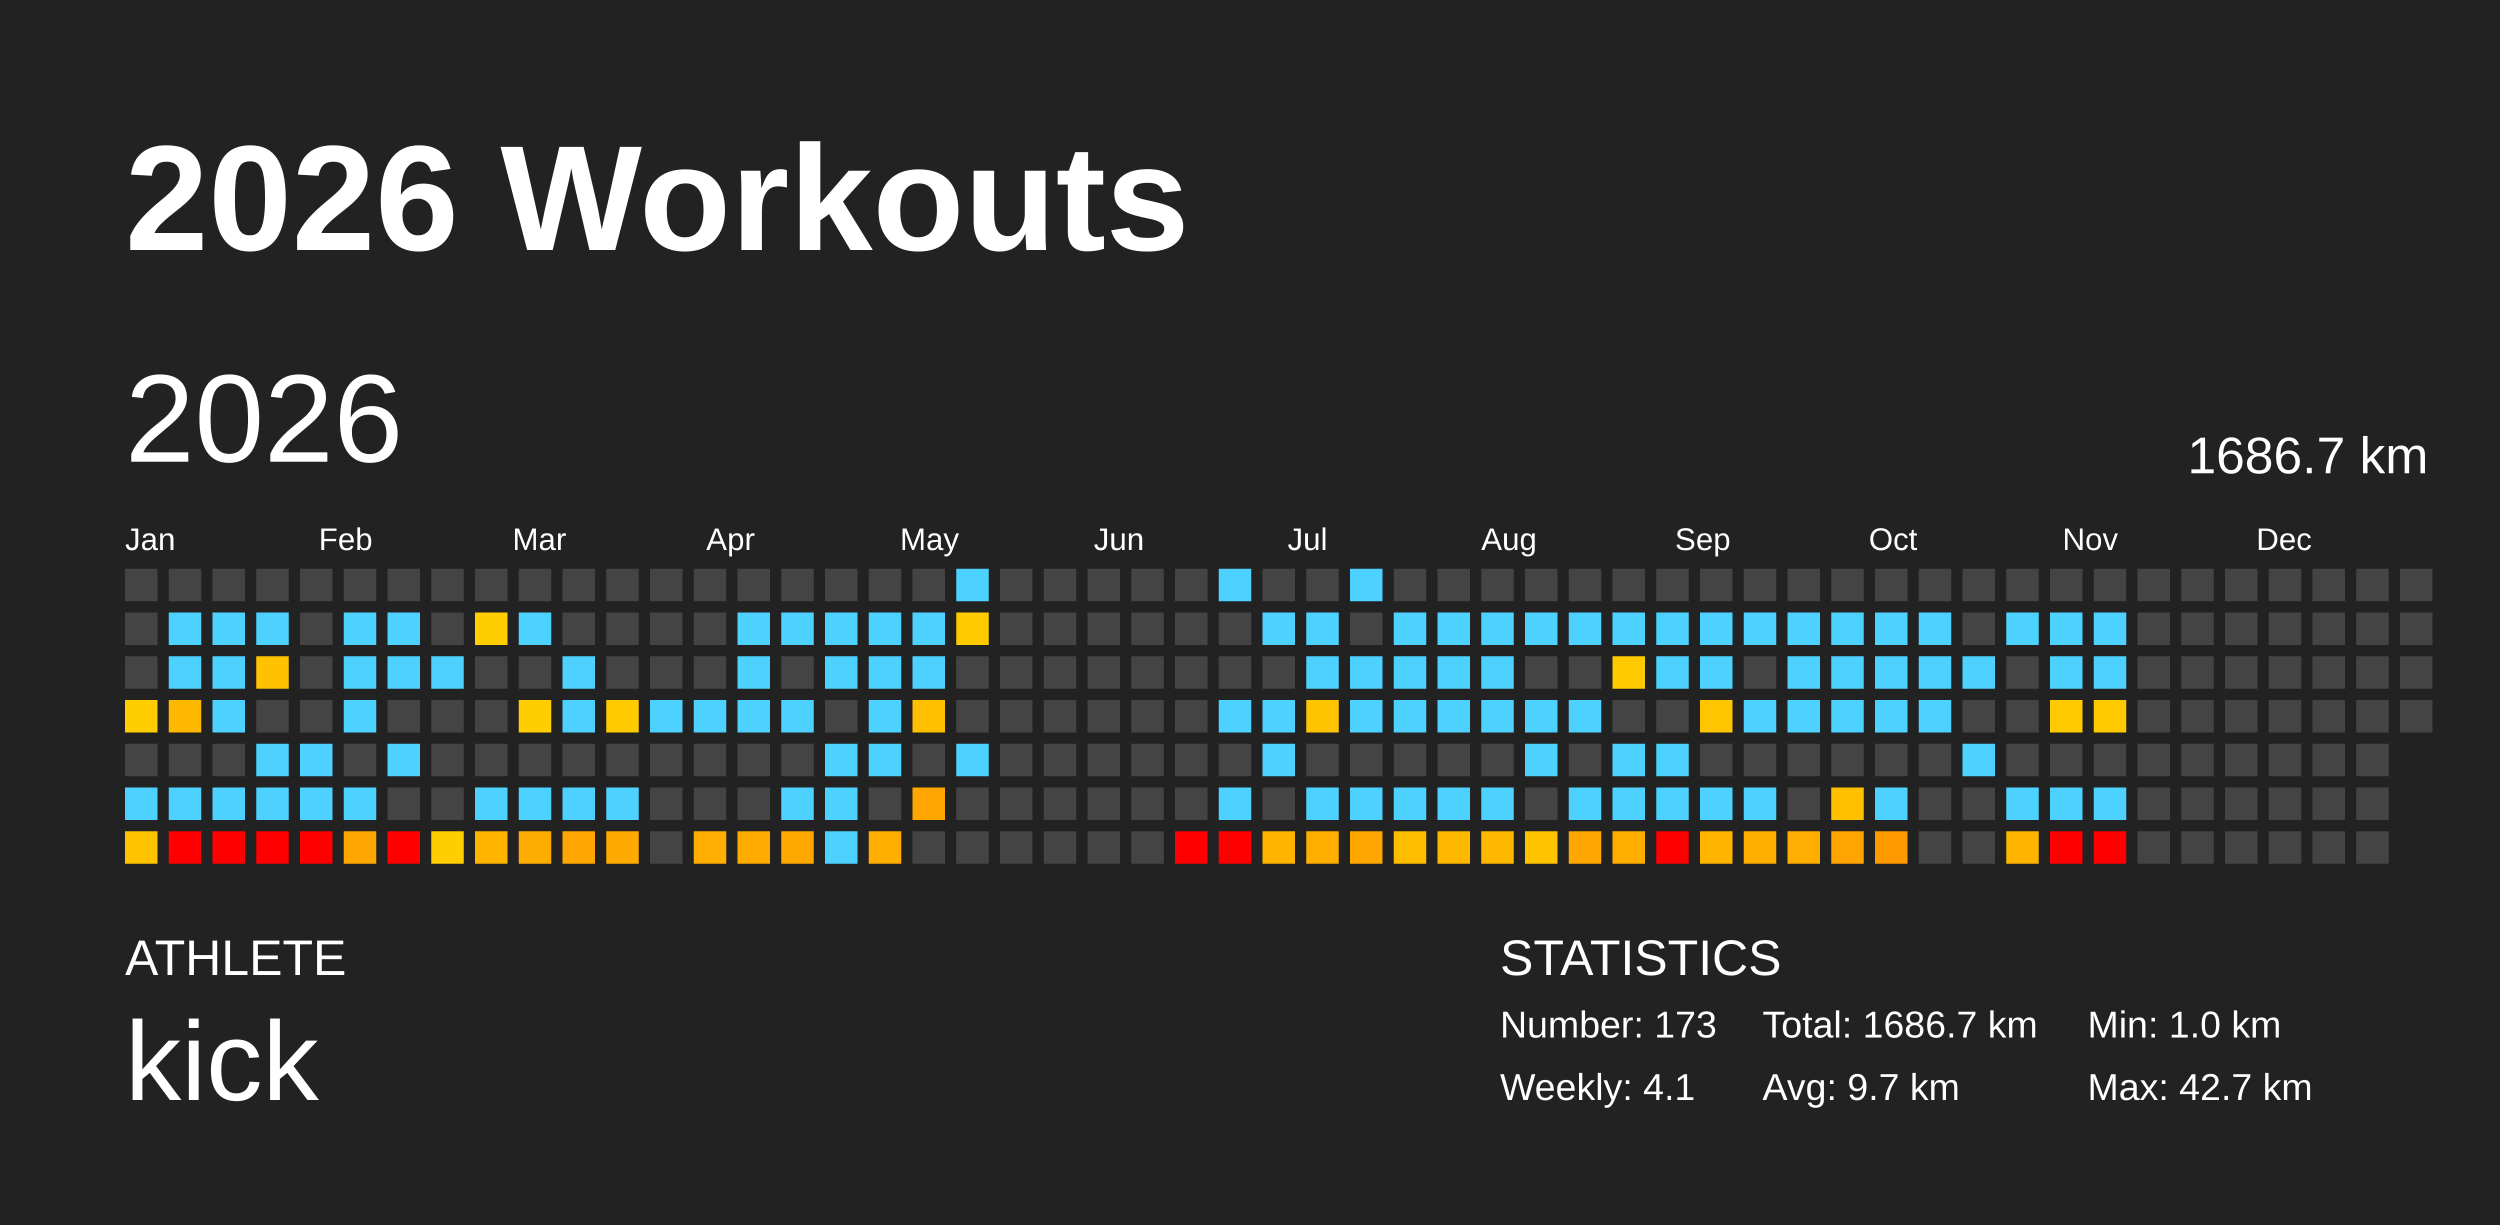
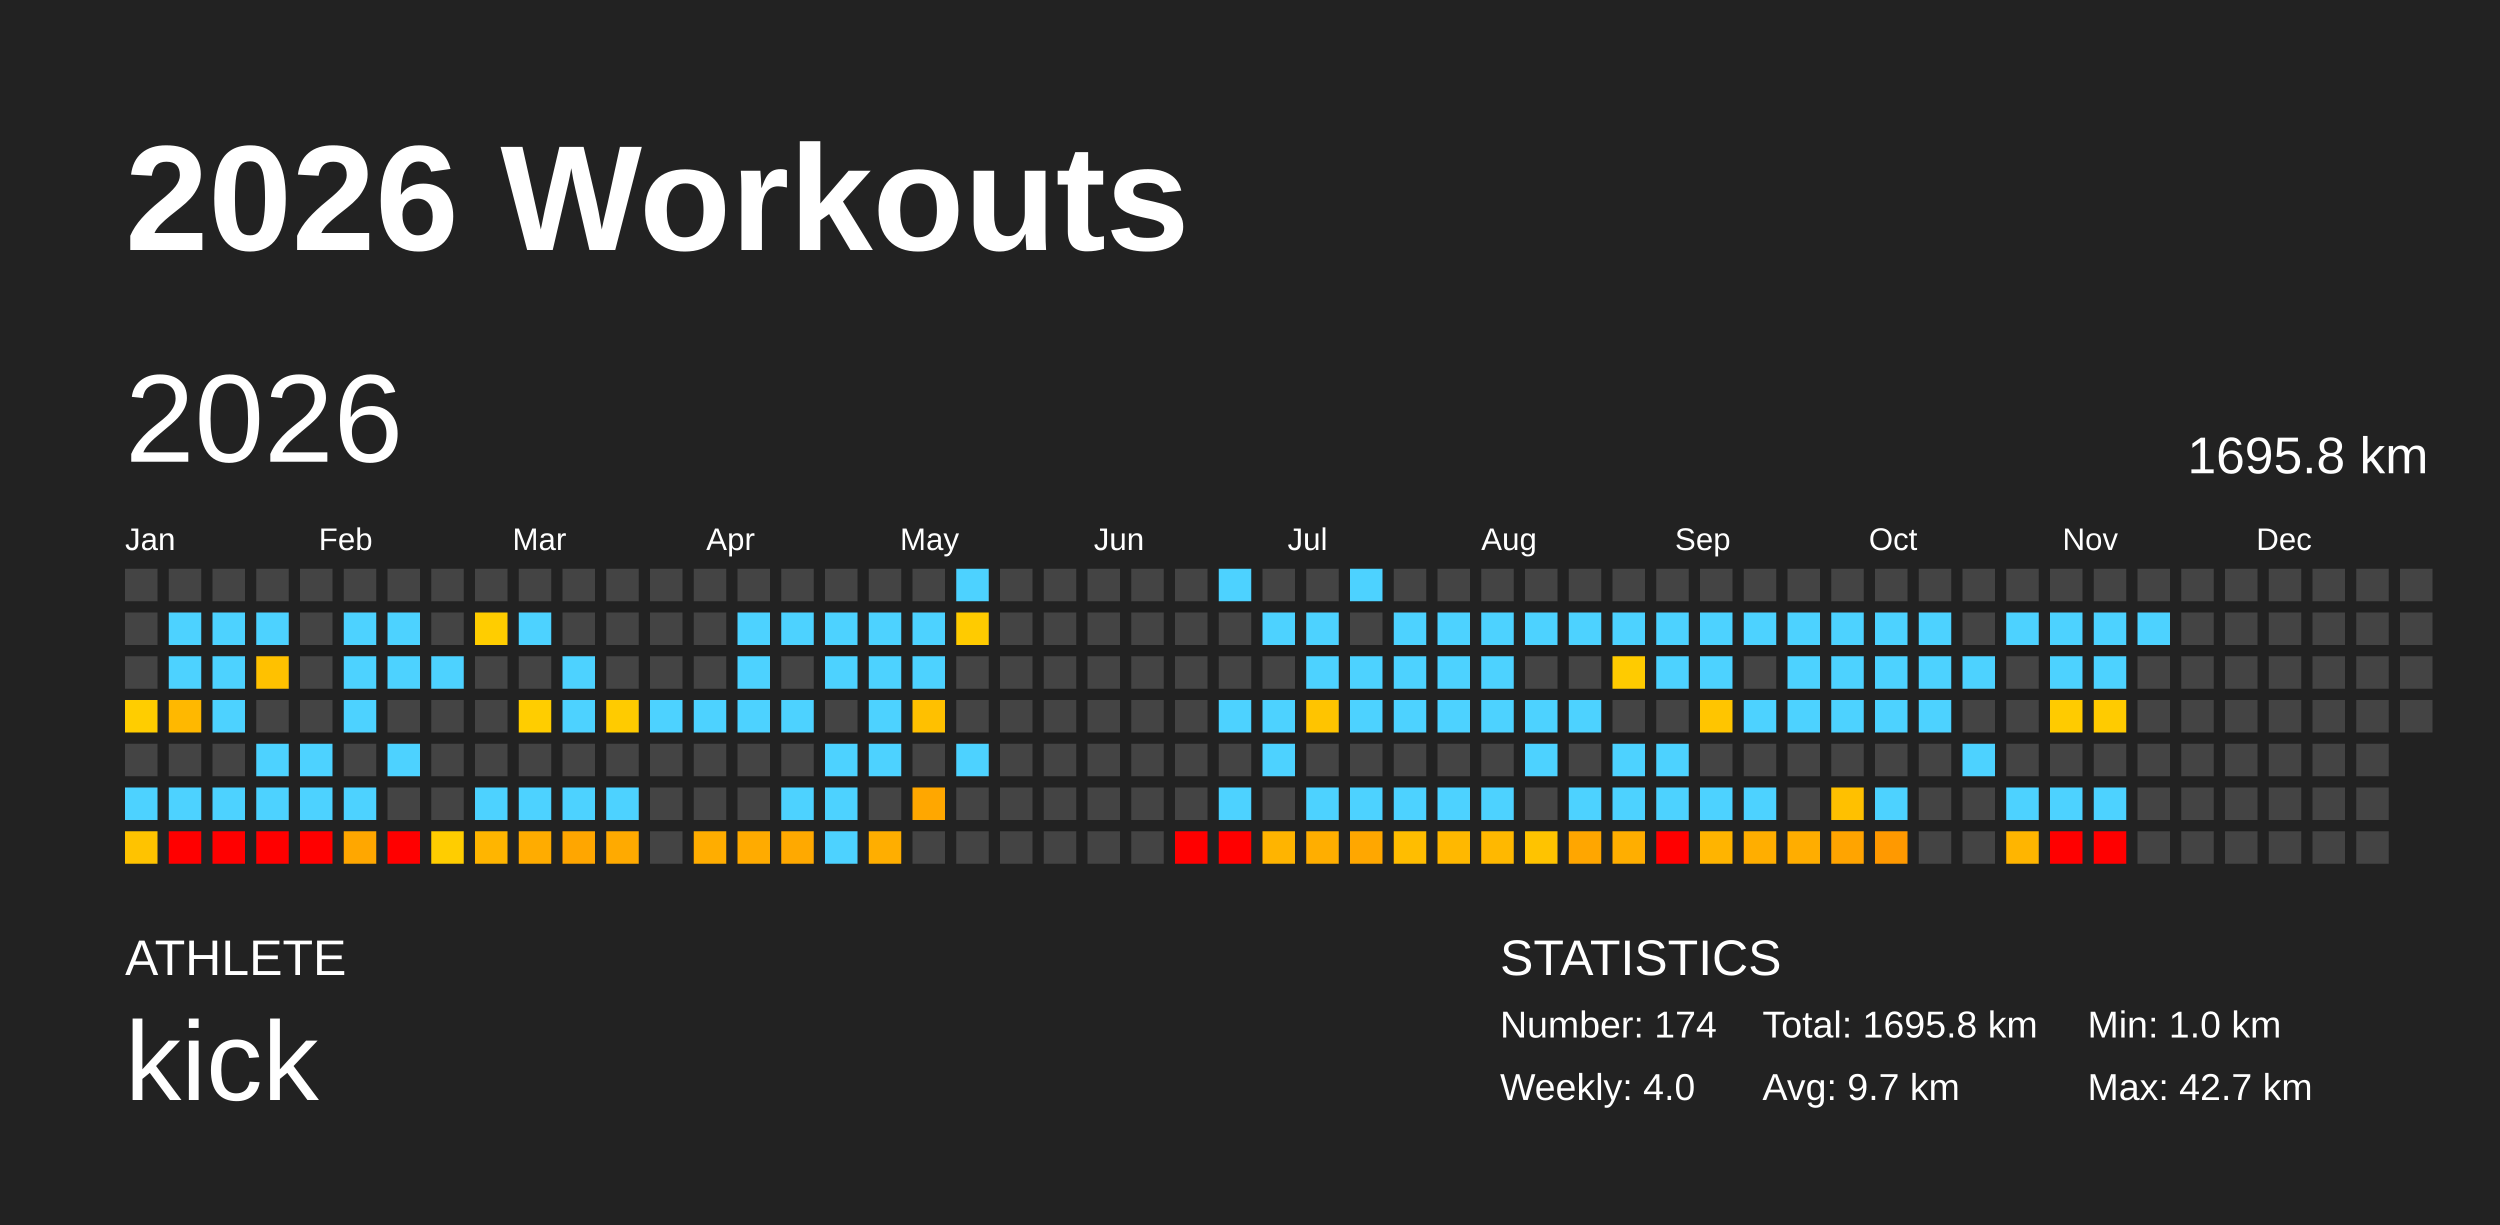
<svg xmlns="http://www.w3.org/2000/svg" baseProfile="full" height="98mm" version="1.1" viewBox="0,0,200,98" width="200mm">
  <defs />
  <rect fill="#222222" height="98" width="200" x="0" y="0" />
  <text fill="#FFFFFF" style="font-size:12px; font-family:Arial; font-weight:bold;" x="10" y="20">2026 Workouts</text>
  <text fill="#FFFFFF" style="font-size:4px; font-family:Arial" x="10" y="78">ATHLETE</text>
  <text fill="#FFFFFF" style="font-size:9px; font-family:Arial" x="10" y="88">kick</text>
  <text fill="#FFFFFF" style="font-size:4px; font-family:Arial" x="120" y="78">STATISTICS</text>
-   <text fill="#FFFFFF" style="font-size:3px; font-family:Arial" x="120" y="83">Number: 173</text>
-   <text fill="#FFFFFF" style="font-size:3px; font-family:Arial" x="120" y="88">Weekly: 4.1</text>
-   <text fill="#FFFFFF" style="font-size:3px; font-family:Arial" x="141" y="83">Total: 1686.7 km</text>
+   <text fill="#FFFFFF" style="font-size:3px; font-family:Arial" x="120" y="83">Number: 174</text>
+   <text fill="#FFFFFF" style="font-size:3px; font-family:Arial" x="120" y="88">Weekly: 4.0</text>
+   <text fill="#FFFFFF" style="font-size:3px; font-family:Arial" x="141" y="83">Total: 1695.8 km</text>
  <text fill="#FFFFFF" style="font-size:3px; font-family:Arial" x="141" y="88">Avg: 9.7 km</text>
  <text fill="#FFFFFF" style="font-size:3px; font-family:Arial" x="167" y="83">Min: 1.0 km</text>
  <text fill="#FFFFFF" style="font-size:3px; font-family:Arial" x="167" y="88">Max: 42.7 km</text>
  <text dominant-baseline="hanging" fill="#FFFFFF" style="font-size:10.0px; font-family:Arial;" x="10" y="30">2026</text>
-   <text dominant-baseline="hanging" fill="#FFFFFF" style="font-size:4.125px; font-family:Arial;" x="175" y="35">1686.7 km</text>
+   <text dominant-baseline="hanging" fill="#FFFFFF" style="font-size:4.125px; font-family:Arial;" x="175" y="35">1695.8 km</text>
  <text fill="#FFFFFF" style="font-size:2.5px; font-family:Arial" x="10.0" y="44">Jan</text>
  <text fill="#FFFFFF" style="font-size:2.5px; font-family:Arial" x="25.5" y="44">Feb</text>
  <text fill="#FFFFFF" style="font-size:2.5px; font-family:Arial" x="41.0" y="44">Mar</text>
  <text fill="#FFFFFF" style="font-size:2.5px; font-family:Arial" x="56.5" y="44">Apr</text>
  <text fill="#FFFFFF" style="font-size:2.5px; font-family:Arial" x="72.0" y="44">May</text>
  <text fill="#FFFFFF" style="font-size:2.5px; font-family:Arial" x="87.5" y="44">Jun</text>
  <text fill="#FFFFFF" style="font-size:2.5px; font-family:Arial" x="103.0" y="44">Jul</text>
  <text fill="#FFFFFF" style="font-size:2.5px; font-family:Arial" x="118.5" y="44">Aug</text>
  <text fill="#FFFFFF" style="font-size:2.5px; font-family:Arial" x="134.0" y="44">Sep</text>
  <text fill="#FFFFFF" style="font-size:2.5px; font-family:Arial" x="149.5" y="44">Oct</text>
  <text fill="#FFFFFF" style="font-size:2.5px; font-family:Arial" x="165.0" y="44">Nov</text>
  <text fill="#FFFFFF" style="font-size:2.5px; font-family:Arial" x="180.5" y="44">Dec</text>
  <rect fill="#444444" height="2.6" width="2.6" x="10.0" y="45.5" />
  <rect fill="#444444" height="2.6" width="2.6" x="10.0" y="49.0" />
  <rect fill="#444444" height="2.6" width="2.6" x="10.0" y="52.5" />
  <rect fill="#ffcd00" height="2.6" width="2.6" x="10.0" y="56.0" />
  <rect fill="#444444" height="2.6" width="2.6" x="10.0" y="59.5" />
  <rect fill="#4dd2ff" height="2.6" width="2.6" x="10.0" y="63.0" />
  <rect fill="#ffc300" height="2.6" width="2.6" x="10.0" y="66.5" />
  <rect fill="#444444" height="2.6" width="2.6" x="13.5" y="45.5" />
  <rect fill="#4dd2ff" height="2.6" width="2.6" x="13.5" y="49.0" />
  <rect fill="#4dd2ff" height="2.6" width="2.6" x="13.5" y="52.5" />
  <rect fill="#ffb800" height="2.6" width="2.6" x="13.5" y="56.0" />
  <rect fill="#444444" height="2.6" width="2.6" x="13.5" y="59.5" />
  <rect fill="#4dd2ff" height="2.6" width="2.6" x="13.5" y="63.0" />
  <rect fill="red" height="2.6" width="2.6" x="13.5" y="66.5" />
  <rect fill="#444444" height="2.6" width="2.6" x="17.0" y="45.5" />
  <rect fill="#4dd2ff" height="2.6" width="2.6" x="17.0" y="49.0" />
  <rect fill="#4dd2ff" height="2.6" width="2.6" x="17.0" y="52.5" />
  <rect fill="#4dd2ff" height="2.6" width="2.6" x="17.0" y="56.0" />
  <rect fill="#444444" height="2.6" width="2.6" x="17.0" y="59.5" />
  <rect fill="#4dd2ff" height="2.6" width="2.6" x="17.0" y="63.0" />
  <rect fill="red" height="2.6" width="2.6" x="17.0" y="66.5" />
  <rect fill="#444444" height="2.6" width="2.6" x="20.5" y="45.5" />
  <rect fill="#4dd2ff" height="2.6" width="2.6" x="20.5" y="49.0" />
  <rect fill="#ffc100" height="2.6" width="2.6" x="20.5" y="52.5" />
  <rect fill="#444444" height="2.6" width="2.6" x="20.5" y="56.0" />
  <rect fill="#4dd2ff" height="2.6" width="2.6" x="20.5" y="59.5" />
  <rect fill="#4dd2ff" height="2.6" width="2.6" x="20.5" y="63.0" />
  <rect fill="red" height="2.6" width="2.6" x="20.5" y="66.5" />
  <rect fill="#444444" height="2.6" width="2.6" x="24.0" y="45.5" />
  <rect fill="#444444" height="2.6" width="2.6" x="24.0" y="49.0" />
  <rect fill="#444444" height="2.6" width="2.6" x="24.0" y="52.5" />
  <rect fill="#444444" height="2.6" width="2.6" x="24.0" y="56.0" />
  <rect fill="#4dd2ff" height="2.6" width="2.6" x="24.0" y="59.5" />
  <rect fill="#4dd2ff" height="2.6" width="2.6" x="24.0" y="63.0" />
  <rect fill="red" height="2.6" width="2.6" x="24.0" y="66.5" />
  <rect fill="#444444" height="2.6" width="2.6" x="27.5" y="45.5" />
  <rect fill="#4dd2ff" height="2.6" width="2.6" x="27.5" y="49.0" />
  <rect fill="#4dd2ff" height="2.6" width="2.6" x="27.5" y="52.5" />
  <rect fill="#4dd2ff" height="2.6" width="2.6" x="27.5" y="56.0" />
  <rect fill="#444444" height="2.6" width="2.6" x="27.5" y="59.5" />
  <rect fill="#4dd2ff" height="2.6" width="2.6" x="27.5" y="63.0" />
  <rect fill="#ffa700" height="2.6" width="2.6" x="27.5" y="66.5" />
  <rect fill="#444444" height="2.6" width="2.6" x="31.0" y="45.5" />
  <rect fill="#4dd2ff" height="2.6" width="2.6" x="31.0" y="49.0" />
  <rect fill="#4dd2ff" height="2.6" width="2.6" x="31.0" y="52.5" />
  <rect fill="#444444" height="2.6" width="2.6" x="31.0" y="56.0" />
  <rect fill="#4dd2ff" height="2.6" width="2.6" x="31.0" y="59.5" />
  <rect fill="#444444" height="2.6" width="2.6" x="31.0" y="63.0" />
  <rect fill="red" height="2.6" width="2.6" x="31.0" y="66.5" />
  <rect fill="#444444" height="2.6" width="2.6" x="34.5" y="45.5" />
  <rect fill="#444444" height="2.6" width="2.6" x="34.5" y="49.0" />
  <rect fill="#4dd2ff" height="2.6" width="2.6" x="34.5" y="52.5" />
  <rect fill="#444444" height="2.6" width="2.6" x="34.5" y="56.0" />
  <rect fill="#444444" height="2.6" width="2.6" x="34.5" y="59.5" />
  <rect fill="#444444" height="2.6" width="2.6" x="34.5" y="63.0" />
  <rect fill="#ffcd00" height="2.6" width="2.6" x="34.5" y="66.5" />
  <rect fill="#444444" height="2.6" width="2.6" x="38.0" y="45.5" />
  <rect fill="#ffcd00" height="2.6" width="2.6" x="38.0" y="49.0" />
  <rect fill="#444444" height="2.6" width="2.6" x="38.0" y="52.5" />
  <rect fill="#444444" height="2.6" width="2.6" x="38.0" y="56.0" />
  <rect fill="#444444" height="2.6" width="2.6" x="38.0" y="59.5" />
  <rect fill="#4dd2ff" height="2.6" width="2.6" x="38.0" y="63.0" />
  <rect fill="#ffb500" height="2.6" width="2.6" x="38.0" y="66.5" />
  <rect fill="#444444" height="2.6" width="2.6" x="41.5" y="45.5" />
  <rect fill="#4dd2ff" height="2.6" width="2.6" x="41.5" y="49.0" />
  <rect fill="#444444" height="2.6" width="2.6" x="41.5" y="52.5" />
  <rect fill="#ffcd00" height="2.6" width="2.6" x="41.5" y="56.0" />
  <rect fill="#444444" height="2.6" width="2.6" x="41.5" y="59.5" />
  <rect fill="#4dd2ff" height="2.6" width="2.6" x="41.5" y="63.0" />
  <rect fill="#ffac00" height="2.6" width="2.6" x="41.5" y="66.5" />
  <rect fill="#444444" height="2.6" width="2.6" x="45.0" y="45.5" />
  <rect fill="#444444" height="2.6" width="2.6" x="45.0" y="49.0" />
  <rect fill="#4dd2ff" height="2.6" width="2.6" x="45.0" y="52.5" />
  <rect fill="#4dd2ff" height="2.6" width="2.6" x="45.0" y="56.0" />
  <rect fill="#444444" height="2.6" width="2.6" x="45.0" y="59.5" />
  <rect fill="#4dd2ff" height="2.6" width="2.6" x="45.0" y="63.0" />
  <rect fill="#ffa600" height="2.6" width="2.6" x="45.0" y="66.5" />
  <rect fill="#444444" height="2.6" width="2.6" x="48.5" y="45.5" />
  <rect fill="#444444" height="2.6" width="2.6" x="48.5" y="49.0" />
  <rect fill="#444444" height="2.6" width="2.6" x="48.5" y="52.5" />
  <rect fill="#ffcb00" height="2.6" width="2.6" x="48.5" y="56.0" />
  <rect fill="#444444" height="2.6" width="2.6" x="48.5" y="59.5" />
  <rect fill="#4dd2ff" height="2.6" width="2.6" x="48.5" y="63.0" />
  <rect fill="#ffaa00" height="2.6" width="2.6" x="48.5" y="66.5" />
  <rect fill="#444444" height="2.6" width="2.6" x="52.0" y="45.5" />
  <rect fill="#444444" height="2.6" width="2.6" x="52.0" y="49.0" />
  <rect fill="#444444" height="2.6" width="2.6" x="52.0" y="52.5" />
  <rect fill="#4dd2ff" height="2.6" width="2.6" x="52.0" y="56.0" />
  <rect fill="#444444" height="2.6" width="2.6" x="52.0" y="59.5" />
  <rect fill="#444444" height="2.6" width="2.6" x="52.0" y="63.0" />
  <rect fill="#444444" height="2.6" width="2.6" x="52.0" y="66.5" />
  <rect fill="#444444" height="2.6" width="2.6" x="55.5" y="45.5" />
  <rect fill="#444444" height="2.6" width="2.6" x="55.5" y="49.0" />
  <rect fill="#444444" height="2.6" width="2.6" x="55.5" y="52.5" />
  <rect fill="#4dd2ff" height="2.6" width="2.6" x="55.5" y="56.0" />
  <rect fill="#444444" height="2.6" width="2.6" x="55.5" y="59.5" />
  <rect fill="#444444" height="2.6" width="2.6" x="55.5" y="63.0" />
  <rect fill="#ffad00" height="2.6" width="2.6" x="55.5" y="66.5" />
  <rect fill="#444444" height="2.6" width="2.6" x="59.0" y="45.5" />
  <rect fill="#4dd2ff" height="2.6" width="2.6" x="59.0" y="49.0" />
  <rect fill="#4dd2ff" height="2.6" width="2.6" x="59.0" y="52.5" />
  <rect fill="#4dd2ff" height="2.6" width="2.6" x="59.0" y="56.0" />
  <rect fill="#444444" height="2.6" width="2.6" x="59.0" y="59.5" />
  <rect fill="#444444" height="2.6" width="2.6" x="59.0" y="63.0" />
  <rect fill="#ffab00" height="2.6" width="2.6" x="59.0" y="66.5" />
  <rect fill="#444444" height="2.6" width="2.6" x="62.5" y="45.5" />
  <rect fill="#4dd2ff" height="2.6" width="2.6" x="62.5" y="49.0" />
  <rect fill="#444444" height="2.6" width="2.6" x="62.5" y="52.5" />
  <rect fill="#4dd2ff" height="2.6" width="2.6" x="62.5" y="56.0" />
  <rect fill="#444444" height="2.6" width="2.6" x="62.5" y="59.5" />
  <rect fill="#4dd2ff" height="2.6" width="2.6" x="62.5" y="63.0" />
  <rect fill="#ffa900" height="2.6" width="2.6" x="62.5" y="66.5" />
  <rect fill="#444444" height="2.6" width="2.6" x="66.0" y="45.5" />
  <rect fill="#4dd2ff" height="2.6" width="2.6" x="66.0" y="49.0" />
  <rect fill="#4dd2ff" height="2.6" width="2.6" x="66.0" y="52.5" />
  <rect fill="#444444" height="2.6" width="2.6" x="66.0" y="56.0" />
  <rect fill="#4dd2ff" height="2.6" width="2.6" x="66.0" y="59.5" />
  <rect fill="#4dd2ff" height="2.6" width="2.6" x="66.0" y="63.0" />
  <rect fill="#4dd2ff" height="2.6" width="2.6" x="66.0" y="66.5" />
  <rect fill="#444444" height="2.6" width="2.6" x="69.5" y="45.5" />
  <rect fill="#4dd2ff" height="2.6" width="2.6" x="69.5" y="49.0" />
  <rect fill="#4dd2ff" height="2.6" width="2.6" x="69.5" y="52.5" />
  <rect fill="#4dd2ff" height="2.6" width="2.6" x="69.5" y="56.0" />
  <rect fill="#4dd2ff" height="2.6" width="2.6" x="69.5" y="59.5" />
  <rect fill="#444444" height="2.6" width="2.6" x="69.5" y="63.0" />
  <rect fill="#ffae00" height="2.6" width="2.6" x="69.5" y="66.5" />
  <rect fill="#444444" height="2.6" width="2.6" x="73.0" y="45.5" />
  <rect fill="#4dd2ff" height="2.6" width="2.6" x="73.0" y="49.0" />
  <rect fill="#4dd2ff" height="2.6" width="2.6" x="73.0" y="52.5" />
  <rect fill="#ffc000" height="2.6" width="2.6" x="73.0" y="56.0" />
  <rect fill="#444444" height="2.6" width="2.6" x="73.0" y="59.5" />
  <rect fill="#ffa700" height="2.6" width="2.6" x="73.0" y="63.0" />
  <rect fill="#444444" height="2.6" width="2.6" x="73.0" y="66.5" />
  <rect fill="#4dd2ff" height="2.6" width="2.6" x="76.5" y="45.5" />
  <rect fill="#ffcb00" height="2.6" width="2.6" x="76.5" y="49.0" />
  <rect fill="#444444" height="2.6" width="2.6" x="76.5" y="52.5" />
  <rect fill="#444444" height="2.6" width="2.6" x="76.5" y="56.0" />
  <rect fill="#4dd2ff" height="2.6" width="2.6" x="76.5" y="59.5" />
  <rect fill="#444444" height="2.6" width="2.6" x="76.5" y="63.0" />
  <rect fill="#444444" height="2.6" width="2.6" x="76.5" y="66.5" />
  <rect fill="#444444" height="2.6" width="2.6" x="80.0" y="45.5" />
  <rect fill="#444444" height="2.6" width="2.6" x="80.0" y="49.0" />
  <rect fill="#444444" height="2.6" width="2.6" x="80.0" y="52.5" />
  <rect fill="#444444" height="2.6" width="2.6" x="80.0" y="56.0" />
  <rect fill="#444444" height="2.6" width="2.6" x="80.0" y="59.5" />
  <rect fill="#444444" height="2.6" width="2.6" x="80.0" y="63.0" />
  <rect fill="#444444" height="2.6" width="2.6" x="80.0" y="66.5" />
  <rect fill="#444444" height="2.6" width="2.6" x="83.5" y="45.5" />
  <rect fill="#444444" height="2.6" width="2.6" x="83.5" y="49.0" />
  <rect fill="#444444" height="2.6" width="2.6" x="83.5" y="52.5" />
  <rect fill="#444444" height="2.6" width="2.6" x="83.5" y="56.0" />
  <rect fill="#444444" height="2.6" width="2.6" x="83.5" y="59.5" />
  <rect fill="#444444" height="2.6" width="2.6" x="83.5" y="63.0" />
  <rect fill="#444444" height="2.6" width="2.6" x="83.5" y="66.5" />
  <rect fill="#444444" height="2.6" width="2.6" x="87.0" y="45.5" />
  <rect fill="#444444" height="2.6" width="2.6" x="87.0" y="49.0" />
  <rect fill="#444444" height="2.6" width="2.6" x="87.0" y="52.5" />
  <rect fill="#444444" height="2.6" width="2.6" x="87.0" y="56.0" />
  <rect fill="#444444" height="2.6" width="2.6" x="87.0" y="59.5" />
  <rect fill="#444444" height="2.6" width="2.6" x="87.0" y="63.0" />
  <rect fill="#444444" height="2.6" width="2.6" x="87.0" y="66.5" />
  <rect fill="#444444" height="2.6" width="2.6" x="90.5" y="45.5" />
  <rect fill="#444444" height="2.6" width="2.6" x="90.5" y="49.0" />
  <rect fill="#444444" height="2.6" width="2.6" x="90.5" y="52.5" />
  <rect fill="#444444" height="2.6" width="2.6" x="90.5" y="56.0" />
  <rect fill="#444444" height="2.6" width="2.6" x="90.5" y="59.5" />
  <rect fill="#444444" height="2.6" width="2.6" x="90.5" y="63.0" />
  <rect fill="#444444" height="2.6" width="2.6" x="90.5" y="66.5" />
  <rect fill="#444444" height="2.6" width="2.6" x="94.0" y="45.5" />
  <rect fill="#444444" height="2.6" width="2.6" x="94.0" y="49.0" />
  <rect fill="#444444" height="2.6" width="2.6" x="94.0" y="52.5" />
  <rect fill="#444444" height="2.6" width="2.6" x="94.0" y="56.0" />
  <rect fill="#444444" height="2.6" width="2.6" x="94.0" y="59.5" />
  <rect fill="#444444" height="2.6" width="2.6" x="94.0" y="63.0" />
  <rect fill="red" height="2.6" width="2.6" x="94.0" y="66.5" />
  <rect fill="#4dd2ff" height="2.6" width="2.6" x="97.5" y="45.5" />
  <rect fill="#444444" height="2.6" width="2.6" x="97.5" y="49.0" />
  <rect fill="#444444" height="2.6" width="2.6" x="97.5" y="52.5" />
  <rect fill="#4dd2ff" height="2.6" width="2.6" x="97.5" y="56.0" />
  <rect fill="#444444" height="2.6" width="2.6" x="97.5" y="59.5" />
  <rect fill="#4dd2ff" height="2.6" width="2.6" x="97.5" y="63.0" />
  <rect fill="red" height="2.6" width="2.6" x="97.5" y="66.5" />
  <rect fill="#444444" height="2.6" width="2.6" x="101.0" y="45.5" />
  <rect fill="#4dd2ff" height="2.6" width="2.6" x="101.0" y="49.0" />
  <rect fill="#444444" height="2.6" width="2.6" x="101.0" y="52.5" />
  <rect fill="#4dd2ff" height="2.6" width="2.6" x="101.0" y="56.0" />
  <rect fill="#4dd2ff" height="2.6" width="2.6" x="101.0" y="59.5" />
  <rect fill="#444444" height="2.6" width="2.6" x="101.0" y="63.0" />
  <rect fill="#ffb400" height="2.6" width="2.6" x="101.0" y="66.5" />
  <rect fill="#444444" height="2.6" width="2.6" x="104.5" y="45.5" />
  <rect fill="#4dd2ff" height="2.6" width="2.6" x="104.5" y="49.0" />
  <rect fill="#4dd2ff" height="2.6" width="2.6" x="104.5" y="52.5" />
  <rect fill="#ffc400" height="2.6" width="2.6" x="104.5" y="56.0" />
  <rect fill="#444444" height="2.6" width="2.6" x="104.5" y="59.5" />
  <rect fill="#4dd2ff" height="2.6" width="2.6" x="104.5" y="63.0" />
  <rect fill="#ffae00" height="2.6" width="2.6" x="104.5" y="66.5" />
  <rect fill="#4dd2ff" height="2.6" width="2.6" x="108.0" y="45.5" />
  <rect fill="#444444" height="2.6" width="2.6" x="108.0" y="49.0" />
  <rect fill="#4dd2ff" height="2.6" width="2.6" x="108.0" y="52.5" />
  <rect fill="#4dd2ff" height="2.6" width="2.6" x="108.0" y="56.0" />
  <rect fill="#444444" height="2.6" width="2.6" x="108.0" y="59.5" />
  <rect fill="#4dd2ff" height="2.6" width="2.6" x="108.0" y="63.0" />
  <rect fill="#ffa700" height="2.6" width="2.6" x="108.0" y="66.5" />
  <rect fill="#444444" height="2.6" width="2.6" x="111.5" y="45.5" />
  <rect fill="#4dd2ff" height="2.6" width="2.6" x="111.5" y="49.0" />
  <rect fill="#4dd2ff" height="2.6" width="2.6" x="111.5" y="52.5" />
  <rect fill="#4dd2ff" height="2.6" width="2.6" x="111.5" y="56.0" />
  <rect fill="#444444" height="2.6" width="2.6" x="111.5" y="59.5" />
  <rect fill="#4dd2ff" height="2.6" width="2.6" x="111.5" y="63.0" />
  <rect fill="#ffbd00" height="2.6" width="2.6" x="111.5" y="66.5" />
  <rect fill="#444444" height="2.6" width="2.6" x="115.0" y="45.5" />
  <rect fill="#4dd2ff" height="2.6" width="2.6" x="115.0" y="49.0" />
  <rect fill="#4dd2ff" height="2.6" width="2.6" x="115.0" y="52.5" />
  <rect fill="#4dd2ff" height="2.6" width="2.6" x="115.0" y="56.0" />
  <rect fill="#444444" height="2.6" width="2.6" x="115.0" y="59.5" />
  <rect fill="#4dd2ff" height="2.6" width="2.6" x="115.0" y="63.0" />
  <rect fill="#ffb800" height="2.6" width="2.6" x="115.0" y="66.5" />
  <rect fill="#444444" height="2.6" width="2.6" x="118.5" y="45.5" />
  <rect fill="#4dd2ff" height="2.6" width="2.6" x="118.5" y="49.0" />
  <rect fill="#4dd2ff" height="2.6" width="2.6" x="118.5" y="52.5" />
  <rect fill="#4dd2ff" height="2.6" width="2.6" x="118.5" y="56.0" />
  <rect fill="#444444" height="2.6" width="2.6" x="118.5" y="59.5" />
  <rect fill="#4dd2ff" height="2.6" width="2.6" x="118.5" y="63.0" />
  <rect fill="#ffb800" height="2.6" width="2.6" x="118.5" y="66.5" />
  <rect fill="#444444" height="2.6" width="2.6" x="122.0" y="45.5" />
  <rect fill="#4dd2ff" height="2.6" width="2.6" x="122.0" y="49.0" />
  <rect fill="#444444" height="2.6" width="2.6" x="122.0" y="52.5" />
  <rect fill="#4dd2ff" height="2.6" width="2.6" x="122.0" y="56.0" />
  <rect fill="#4dd2ff" height="2.6" width="2.6" x="122.0" y="59.5" />
  <rect fill="#444444" height="2.6" width="2.6" x="122.0" y="63.0" />
  <rect fill="#ffc300" height="2.6" width="2.6" x="122.0" y="66.5" />
  <rect fill="#444444" height="2.6" width="2.6" x="125.5" y="45.5" />
  <rect fill="#4dd2ff" height="2.6" width="2.6" x="125.5" y="49.0" />
  <rect fill="#444444" height="2.6" width="2.6" x="125.5" y="52.5" />
  <rect fill="#4dd2ff" height="2.6" width="2.6" x="125.5" y="56.0" />
  <rect fill="#444444" height="2.6" width="2.6" x="125.5" y="59.5" />
  <rect fill="#4dd2ff" height="2.6" width="2.6" x="125.5" y="63.0" />
  <rect fill="#ffa600" height="2.6" width="2.6" x="125.5" y="66.5" />
  <rect fill="#444444" height="2.6" width="2.6" x="129.0" y="45.5" />
  <rect fill="#4dd2ff" height="2.6" width="2.6" x="129.0" y="49.0" />
  <rect fill="#ffcb00" height="2.6" width="2.6" x="129.0" y="52.5" />
  <rect fill="#444444" height="2.6" width="2.6" x="129.0" y="56.0" />
  <rect fill="#4dd2ff" height="2.6" width="2.6" x="129.0" y="59.5" />
  <rect fill="#4dd2ff" height="2.6" width="2.6" x="129.0" y="63.0" />
  <rect fill="#ffae00" height="2.6" width="2.6" x="129.0" y="66.5" />
  <rect fill="#444444" height="2.6" width="2.6" x="132.5" y="45.5" />
  <rect fill="#4dd2ff" height="2.6" width="2.6" x="132.5" y="49.0" />
  <rect fill="#4dd2ff" height="2.6" width="2.6" x="132.5" y="52.5" />
  <rect fill="#444444" height="2.6" width="2.6" x="132.5" y="56.0" />
  <rect fill="#4dd2ff" height="2.6" width="2.6" x="132.5" y="59.5" />
  <rect fill="#4dd2ff" height="2.6" width="2.6" x="132.5" y="63.0" />
  <rect fill="red" height="2.6" width="2.6" x="132.5" y="66.5" />
  <rect fill="#444444" height="2.6" width="2.6" x="136.0" y="45.5" />
  <rect fill="#4dd2ff" height="2.6" width="2.6" x="136.0" y="49.0" />
  <rect fill="#4dd2ff" height="2.6" width="2.6" x="136.0" y="52.5" />
  <rect fill="#ffc500" height="2.6" width="2.6" x="136.0" y="56.0" />
  <rect fill="#444444" height="2.6" width="2.6" x="136.0" y="59.5" />
  <rect fill="#4dd2ff" height="2.6" width="2.6" x="136.0" y="63.0" />
  <rect fill="#ffb400" height="2.6" width="2.6" x="136.0" y="66.5" />
  <rect fill="#444444" height="2.6" width="2.6" x="139.5" y="45.5" />
  <rect fill="#4dd2ff" height="2.6" width="2.6" x="139.5" y="49.0" />
  <rect fill="#444444" height="2.6" width="2.6" x="139.5" y="52.5" />
  <rect fill="#4dd2ff" height="2.6" width="2.6" x="139.5" y="56.0" />
  <rect fill="#444444" height="2.6" width="2.6" x="139.5" y="59.5" />
  <rect fill="#4dd2ff" height="2.6" width="2.6" x="139.5" y="63.0" />
  <rect fill="#ffae00" height="2.6" width="2.6" x="139.5" y="66.5" />
  <rect fill="#444444" height="2.6" width="2.6" x="143.0" y="45.5" />
  <rect fill="#4dd2ff" height="2.6" width="2.6" x="143.0" y="49.0" />
  <rect fill="#4dd2ff" height="2.6" width="2.6" x="143.0" y="52.5" />
  <rect fill="#4dd2ff" height="2.6" width="2.6" x="143.0" y="56.0" />
  <rect fill="#444444" height="2.6" width="2.6" x="143.0" y="59.5" />
  <rect fill="#444444" height="2.6" width="2.6" x="143.0" y="63.0" />
  <rect fill="#ffad00" height="2.6" width="2.6" x="143.0" y="66.5" />
  <rect fill="#444444" height="2.6" width="2.6" x="146.5" y="45.5" />
  <rect fill="#4dd2ff" height="2.6" width="2.6" x="146.5" y="49.0" />
  <rect fill="#4dd2ff" height="2.6" width="2.6" x="146.5" y="52.5" />
  <rect fill="#4dd2ff" height="2.6" width="2.6" x="146.5" y="56.0" />
  <rect fill="#444444" height="2.6" width="2.6" x="146.5" y="59.5" />
  <rect fill="#ffc000" height="2.6" width="2.6" x="146.5" y="63.0" />
  <rect fill="#ffa400" height="2.6" width="2.6" x="146.5" y="66.5" />
  <rect fill="#444444" height="2.6" width="2.6" x="150.0" y="45.5" />
  <rect fill="#4dd2ff" height="2.6" width="2.6" x="150.0" y="49.0" />
  <rect fill="#4dd2ff" height="2.6" width="2.6" x="150.0" y="52.5" />
  <rect fill="#4dd2ff" height="2.6" width="2.6" x="150.0" y="56.0" />
  <rect fill="#444444" height="2.6" width="2.6" x="150.0" y="59.5" />
  <rect fill="#4dd2ff" height="2.6" width="2.6" x="150.0" y="63.0" />
  <rect fill="#ff9900" height="2.6" width="2.6" x="150.0" y="66.5" />
  <rect fill="#444444" height="2.6" width="2.6" x="153.5" y="45.5" />
  <rect fill="#4dd2ff" height="2.6" width="2.6" x="153.5" y="49.0" />
  <rect fill="#4dd2ff" height="2.6" width="2.6" x="153.5" y="52.5" />
  <rect fill="#4dd2ff" height="2.6" width="2.6" x="153.5" y="56.0" />
  <rect fill="#444444" height="2.6" width="2.6" x="153.5" y="59.5" />
  <rect fill="#444444" height="2.6" width="2.6" x="153.5" y="63.0" />
  <rect fill="#444444" height="2.6" width="2.6" x="153.5" y="66.5" />
  <rect fill="#444444" height="2.6" width="2.6" x="157.0" y="45.5" />
  <rect fill="#444444" height="2.6" width="2.6" x="157.0" y="49.0" />
  <rect fill="#4dd2ff" height="2.6" width="2.6" x="157.0" y="52.5" />
  <rect fill="#444444" height="2.6" width="2.6" x="157.0" y="56.0" />
  <rect fill="#4dd2ff" height="2.6" width="2.6" x="157.0" y="59.5" />
  <rect fill="#444444" height="2.6" width="2.6" x="157.0" y="63.0" />
  <rect fill="#444444" height="2.6" width="2.6" x="157.0" y="66.5" />
  <rect fill="#444444" height="2.6" width="2.6" x="160.5" y="45.5" />
  <rect fill="#4dd2ff" height="2.6" width="2.6" x="160.5" y="49.0" />
  <rect fill="#444444" height="2.6" width="2.6" x="160.5" y="52.5" />
  <rect fill="#444444" height="2.6" width="2.6" x="160.5" y="56.0" />
  <rect fill="#444444" height="2.6" width="2.6" x="160.5" y="59.5" />
  <rect fill="#4dd2ff" height="2.6" width="2.6" x="160.5" y="63.0" />
  <rect fill="#ffb500" height="2.6" width="2.6" x="160.5" y="66.5" />
  <rect fill="#444444" height="2.6" width="2.6" x="164.0" y="45.5" />
  <rect fill="#4dd2ff" height="2.6" width="2.6" x="164.0" y="49.0" />
  <rect fill="#4dd2ff" height="2.6" width="2.6" x="164.0" y="52.5" />
  <rect fill="#ffcb00" height="2.6" width="2.6" x="164.0" y="56.0" />
  <rect fill="#444444" height="2.6" width="2.6" x="164.0" y="59.5" />
  <rect fill="#4dd2ff" height="2.6" width="2.6" x="164.0" y="63.0" />
  <rect fill="red" height="2.6" width="2.6" x="164.0" y="66.5" />
  <rect fill="#444444" height="2.6" width="2.6" x="167.5" y="45.5" />
  <rect fill="#4dd2ff" height="2.6" width="2.6" x="167.5" y="49.0" />
  <rect fill="#4dd2ff" height="2.6" width="2.6" x="167.5" y="52.5" />
  <rect fill="#ffcb00" height="2.6" width="2.6" x="167.5" y="56.0" />
  <rect fill="#444444" height="2.6" width="2.6" x="167.5" y="59.5" />
  <rect fill="#4dd2ff" height="2.6" width="2.6" x="167.5" y="63.0" />
  <rect fill="red" height="2.6" width="2.6" x="167.5" y="66.5" />
  <rect fill="#444444" height="2.6" width="2.6" x="171.0" y="45.5" />
-   <rect fill="#444444" height="2.6" width="2.6" x="171.0" y="49.0" />
+   <rect fill="#4dd2ff" height="2.6" width="2.6" x="171.0" y="49.0" />
  <rect fill="#444444" height="2.6" width="2.6" x="171.0" y="52.5" />
  <rect fill="#444444" height="2.6" width="2.6" x="171.0" y="56.0" />
  <rect fill="#444444" height="2.6" width="2.6" x="171.0" y="59.5" />
  <rect fill="#444444" height="2.6" width="2.6" x="171.0" y="63.0" />
  <rect fill="#444444" height="2.6" width="2.6" x="171.0" y="66.5" />
  <rect fill="#444444" height="2.6" width="2.6" x="174.5" y="45.5" />
  <rect fill="#444444" height="2.6" width="2.6" x="174.5" y="49.0" />
  <rect fill="#444444" height="2.6" width="2.6" x="174.5" y="52.5" />
  <rect fill="#444444" height="2.6" width="2.6" x="174.5" y="56.0" />
  <rect fill="#444444" height="2.6" width="2.6" x="174.5" y="59.5" />
  <rect fill="#444444" height="2.6" width="2.6" x="174.5" y="63.0" />
  <rect fill="#444444" height="2.6" width="2.6" x="174.5" y="66.5" />
  <rect fill="#444444" height="2.6" width="2.6" x="178.0" y="45.5" />
  <rect fill="#444444" height="2.6" width="2.6" x="178.0" y="49.0" />
  <rect fill="#444444" height="2.6" width="2.6" x="178.0" y="52.5" />
  <rect fill="#444444" height="2.6" width="2.6" x="178.0" y="56.0" />
  <rect fill="#444444" height="2.6" width="2.6" x="178.0" y="59.5" />
  <rect fill="#444444" height="2.6" width="2.6" x="178.0" y="63.0" />
  <rect fill="#444444" height="2.6" width="2.6" x="178.0" y="66.5" />
  <rect fill="#444444" height="2.6" width="2.6" x="181.5" y="45.5" />
  <rect fill="#444444" height="2.6" width="2.6" x="181.5" y="49.0" />
  <rect fill="#444444" height="2.6" width="2.6" x="181.5" y="52.5" />
  <rect fill="#444444" height="2.6" width="2.6" x="181.5" y="56.0" />
  <rect fill="#444444" height="2.6" width="2.6" x="181.5" y="59.5" />
  <rect fill="#444444" height="2.6" width="2.6" x="181.5" y="63.0" />
  <rect fill="#444444" height="2.6" width="2.6" x="181.5" y="66.5" />
  <rect fill="#444444" height="2.6" width="2.6" x="185.0" y="45.5" />
  <rect fill="#444444" height="2.6" width="2.6" x="185.0" y="49.0" />
  <rect fill="#444444" height="2.6" width="2.6" x="185.0" y="52.5" />
  <rect fill="#444444" height="2.6" width="2.6" x="185.0" y="56.0" />
  <rect fill="#444444" height="2.6" width="2.6" x="185.0" y="59.5" />
  <rect fill="#444444" height="2.6" width="2.6" x="185.0" y="63.0" />
  <rect fill="#444444" height="2.6" width="2.6" x="185.0" y="66.5" />
  <rect fill="#444444" height="2.6" width="2.6" x="188.5" y="45.5" />
  <rect fill="#444444" height="2.6" width="2.6" x="188.5" y="49.0" />
  <rect fill="#444444" height="2.6" width="2.6" x="188.5" y="52.5" />
  <rect fill="#444444" height="2.6" width="2.6" x="188.5" y="56.0" />
  <rect fill="#444444" height="2.6" width="2.6" x="188.5" y="59.5" />
  <rect fill="#444444" height="2.6" width="2.6" x="188.5" y="63.0" />
  <rect fill="#444444" height="2.6" width="2.6" x="188.5" y="66.5" />
  <rect fill="#444444" height="2.6" width="2.6" x="192.0" y="45.5" />
  <rect fill="#444444" height="2.6" width="2.6" x="192.0" y="49.0" />
  <rect fill="#444444" height="2.6" width="2.6" x="192.0" y="52.5" />
  <rect fill="#444444" height="2.6" width="2.6" x="192.0" y="56.0" />
</svg>
